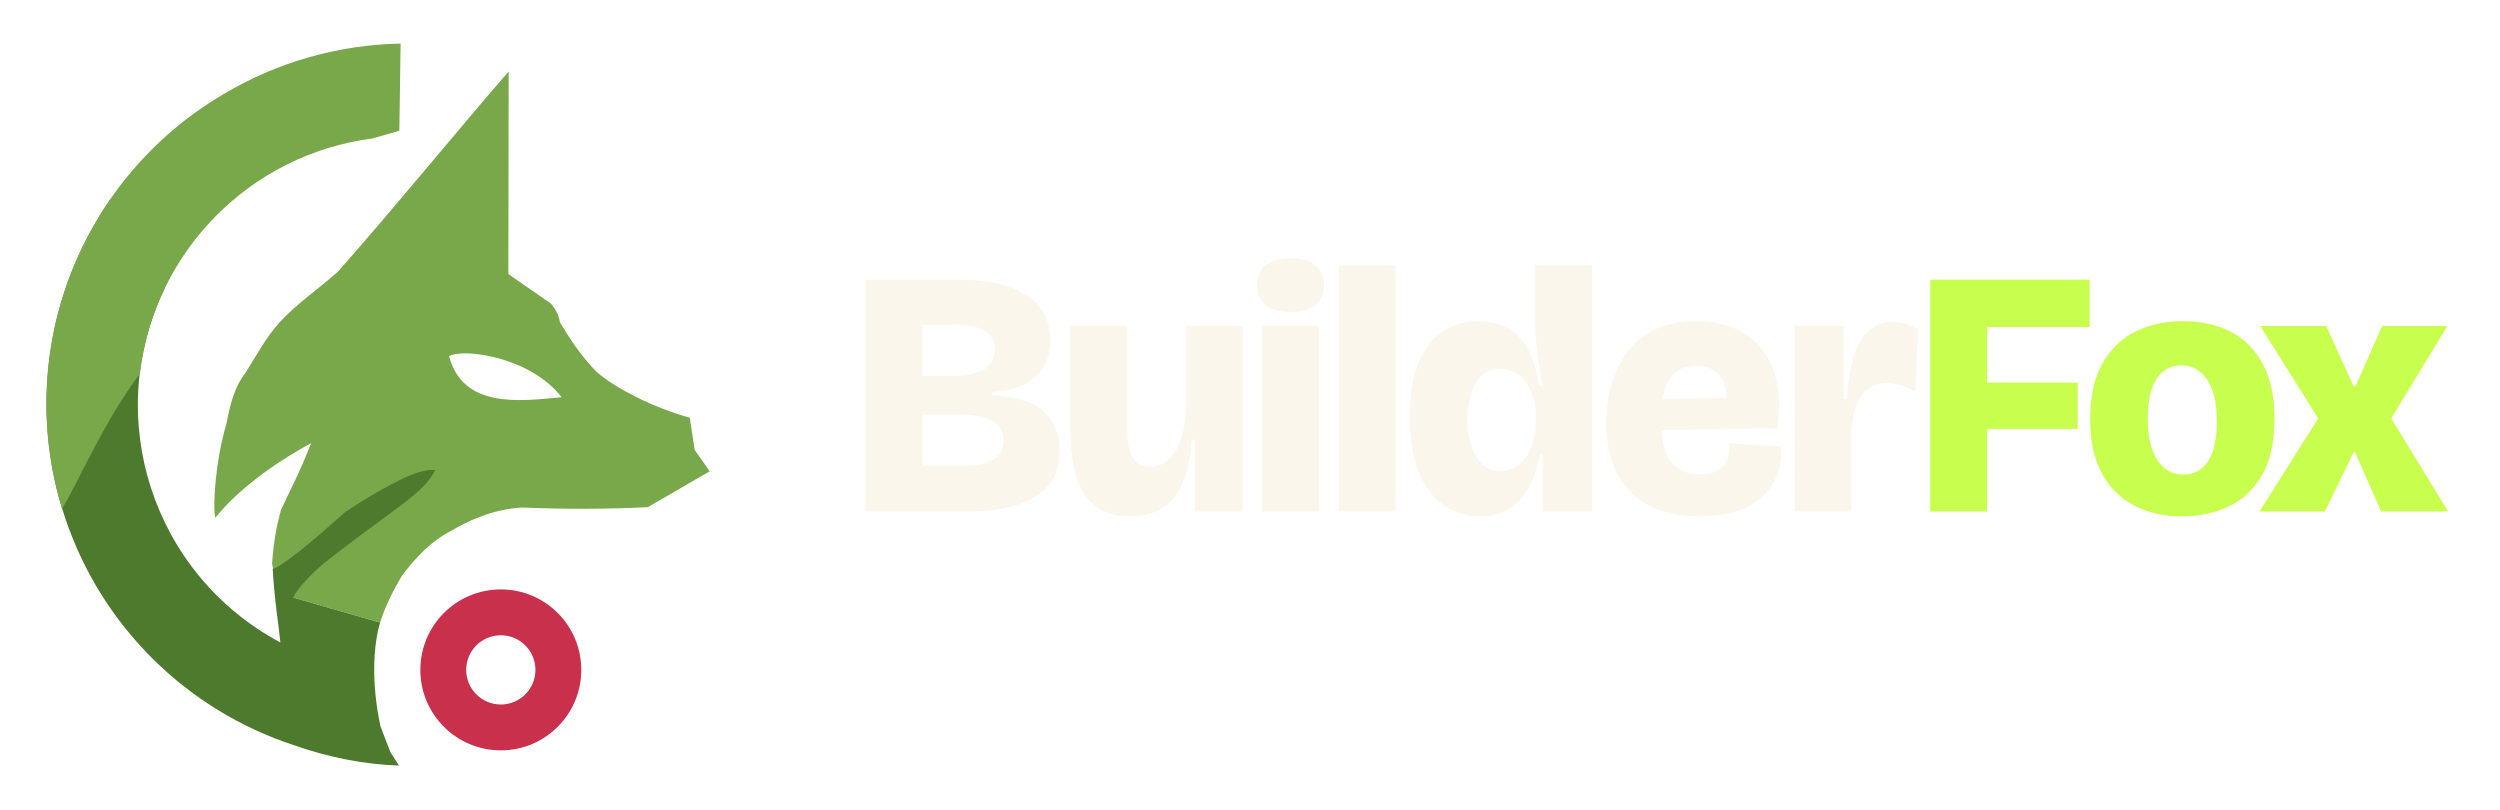
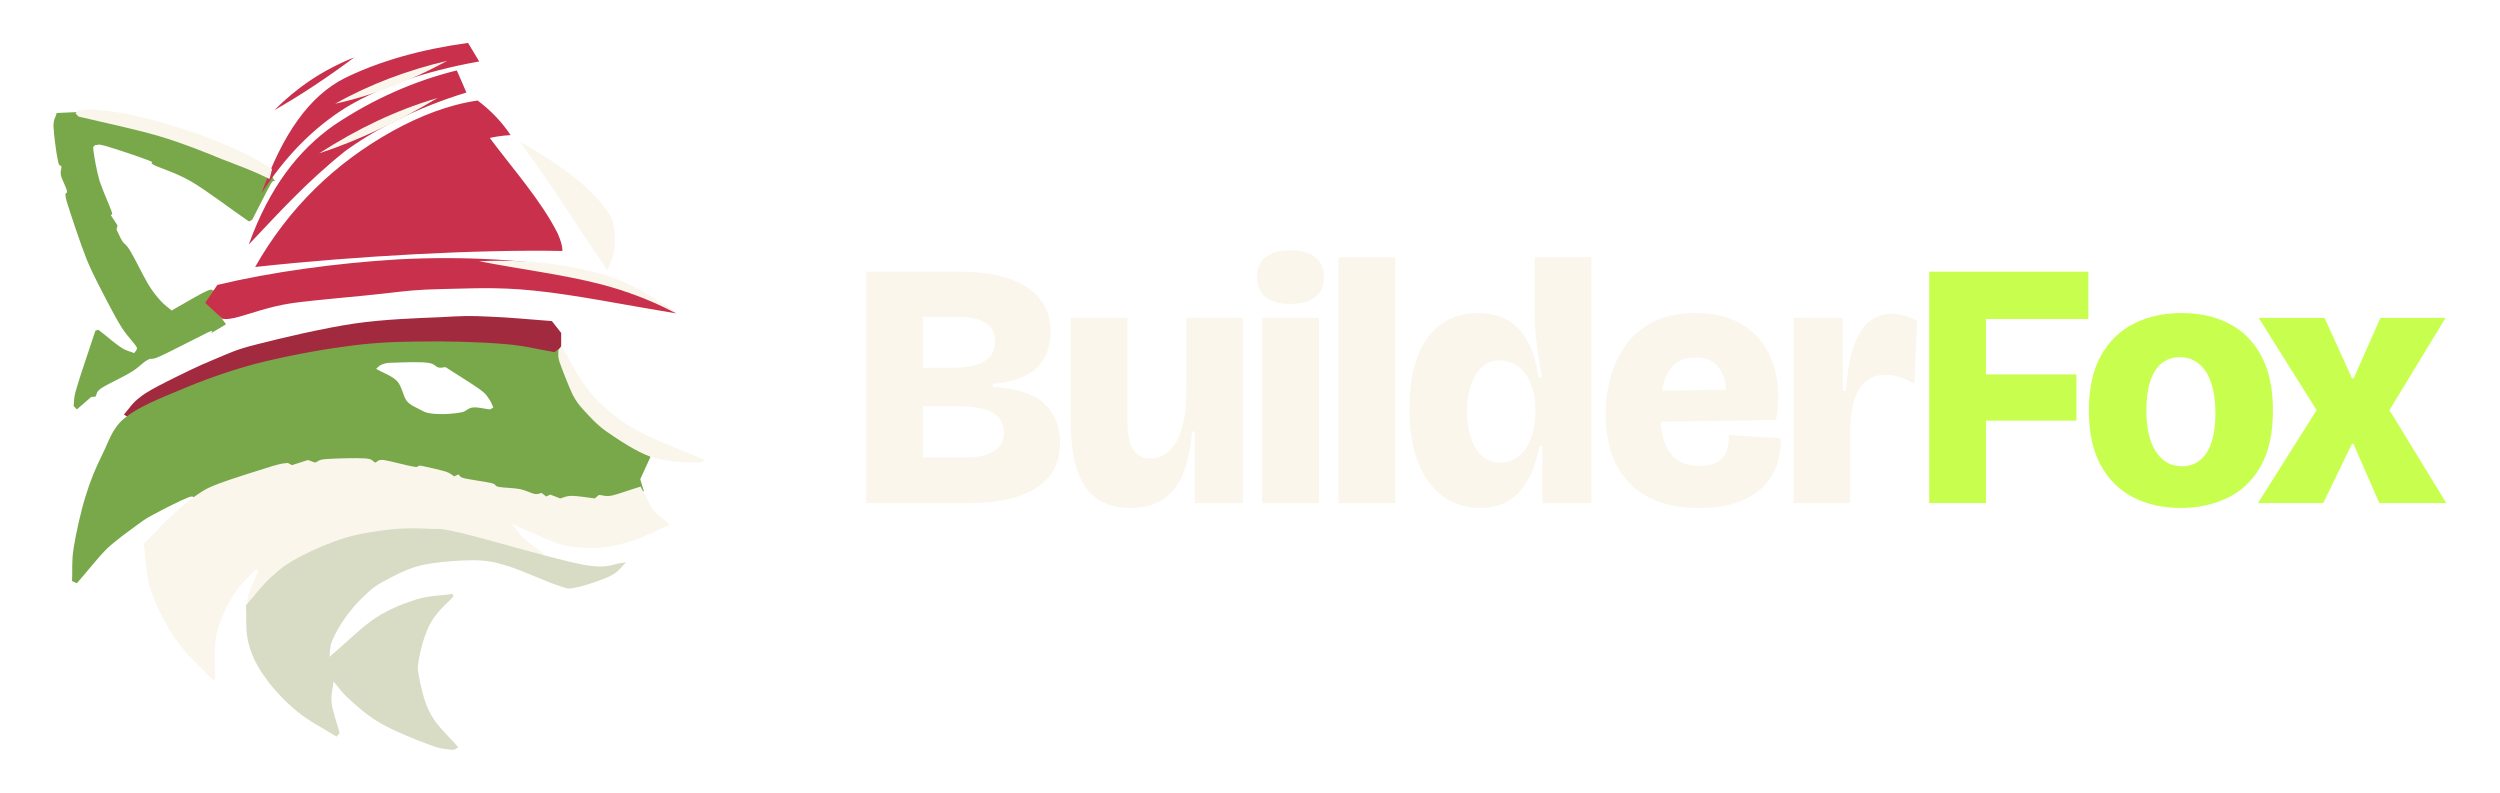
- <svg xmlns="http://www.w3.org/2000/svg" viewBox="25 18 655 212" role="img" aria-label="BuilderFox logo and wordmark">
-   <g transform="translate(124 124) scale(0.84) translate(-115.7 -121.2)">
-     <path fill="#79A84B" fill-rule="evenodd" d="       M 156.5 17.3 L 156.4 80.5 L 169.7 89.7       C 171.4 91.8 172.1 93.4 172.5 95.6       C 175.6 100.5 178.2 105 183.7 110.8       C 189.8 116.2 202 122.3 213 125.3       L 214.5 135.3 L 219.2 142 L 199.9 153.2       Q 180.5 154.15 160.7 153.3       C 151 153.9 143.5 157.7 138.7 160.5       C 132.1 163.9 127.6 168.8 123.2 174.6       C 119.9 180.2 117.8 184.7 116.4 189.2       L 89.3 181.4 L 83.8 176.3 L 82.7 170.8       C 83.3 162 84.6 157.5 85.5 154       C 88.3 148 91.4 142.2 94.9 133.2       Q 75.1 144.1 65 156.5       C 64.1 152.4 65.2 138 68.5 127.1       C 69.6 121 71.1 115.5 74.4 111.3       C 77.6 106.3 80.6 100.5 85 95.6       C 90.1 90 96.1 86 103.2 79.8       C 122 58.5 141.6 34.4 156.5 17.3       Z       M 137.9 106.1       C 142.5 103.5 163.4 106.4 173 118.9       C 159.6 120.2 142.3 122.4 137.9 106.1       Z" />
-     <path fill="#4E7A2E" d="       M 49.3 84.7       A 83.88 83.88 0 0 0 85.3 195.4       C 84.9 191 83.4 182 82.9 172.5       C 86 171.5 94 165 105.5 154.7       C 112 150.4 118.5 146.6 124.5 143.8       C 128.5 142 131.6 141.4 133.6 141.6       C 131.8 145.4 128.2 148.6 123.2 152.4       C 115.2 158.4 106.5 164.6 99 170.6       C 94 174.9 90.1 179.3 89.3 181.4       L 116.4 189.2       C 114.4 195.8 113.5 207.5 116.5 221.5       L 119.6 229.6 L 122.3 233.8       Q 105.9 233.2 89.7 227.5       A 112.06 112.06 0 0 1 32.4 57       Z" />
-     <path fill="#79A84B" d="       M 122.8 8.6       A 112.06 112.06 0 0 0 67.5 24.4       A 112.06 112.06 0 0 0 17.2 153.7       C 23.6 142.8 30 127 41.5 111.5       A 83.88 83.88 0 0 1 114 38.2       L 122.4 35.8       Z" />
-     <path fill="#C9304C" fill-rule="evenodd" d="       M 179.15 203.95 A 25.1 25.1 0 1 1 128.95 203.95 A 25.1 25.1 0 1 1 179.15 203.95 Z       M 164.85 203.95 A 10.8 10.8 0 1 1 143.25 203.95 A 10.8 10.8 0 1 1 164.85 203.95 Z" />
+ <svg xmlns="http://www.w3.org/2000/svg" viewBox="24.5 20 656 208" role="img" aria-label="BuilderFox logo and wordmark">
+   <g transform="translate(124 124) scale(0.84) translate(-118.75 -117.41)">
+     <path fill="#A12A3E" fill-rule="evenodd" d="M137.5 92.7C144.5 92.3 147.1 92.2 152.9 92.5C158.8 92.7 166.1 93.4 172.7 93.9L175.6 97.6L175.6 102.5L174 104.4C168.3 103.6 163.2 102.4 157 101.9C150.7 101.3 144.6 100.8 136.4 101C128.1 101.1 115.1 102 107.7 102.8C100.2 103.5 97.2 104.2 91.5 105.4C85.9 106.7 79.4 108.2 73.6 110C67.8 111.8 62 113.9 56.6 116.3C51.1 118.7 46.1 121.7 40.9 124.3L39 123.1C40.6 121.3 41.6 119.5 43.9 117.8C46.1 116 48.7 114.7 52.6 112.7C56.4 110.8 62.2 107.9 66.9 106C71.6 104.1 73.5 102.9 80.8 101.1C88.1 99.2 101.4 96.1 110.8 94.7C120.3 93.3 130.5 93 137.5 92.7Z" />
+     <path fill="#79A84B" fill-rule="evenodd" d="M24.5 28.6C26.3 28.5 26.4 28.1 28.8 28.4C31.2 28.6 34.7 29.2 38.7 30.2C42.6 31.2 47.9 32.8 52.6 34.3C57.2 35.8 61.4 37.3 66.4 39.3C71.4 41.3 79.3 44.7 82.6 46.5C85.9 48.3 85 48.9 86.2 50.1C85.7 50.5 85.8 49.4 84.7 51.4C83.5 53.5 81 58.6 79.1 62.2L78.1 62.8C72.1 58.7 65.1 53.3 60.2 50.4C55.2 47.5 50.8 46.3 48.5 45.2C46.3 44.1 49.3 44.7 46.7 43.7C44.2 42.7 36.1 40 33.3 39.2C30.5 38.4 31.1 39 30 38.9C29.8 39.5 29.2 38.8 29.5 40.7C29.7 42.5 30.5 47 31.4 50.1C32.4 53.2 34.5 57.7 35.1 59.5C35.7 61.3 35 60.4 34.9 60.8L37 64L36.7 65.3C37.3 66.5 37.8 67.8 38.5 68.9C39.2 70 39.7 69.8 41 72C42.4 74.3 45 79.7 46.6 82.4C48.2 85 49.4 86.4 50.6 87.7C51.9 89.1 52.8 89.6 53.9 90.6C57.5 88.6 62.4 85.6 64.7 84.6C66.9 83.5 66.4 84.5 67.3 84.4L66.3 88.6L70.9 94.9L66.4 97.6C66 97.6 67.8 96.3 65.1 97.5C62.4 98.8 53.4 103.5 50.3 104.9C47.2 106.3 47.8 105.2 46.3 106.1C44.8 106.9 43.7 108.4 41.3 109.8C39 111.3 33.8 113.6 31.9 114.9C30.1 116.2 30.7 116.7 30.1 117.5L28.8 117.6L24.3 121.5L23.3 120.4C23.6 118.5 23.1 118.5 24.3 114.6C25.4 110.7 28.2 102.8 30.1 96.9L31 96.6C33.4 98.4 36.3 101 38.2 102.2C40.1 103.4 40.9 103.3 42.2 103.9L42.9 103C42.9 102.5 43.5 102.7 42.7 101.6C42 100.5 40 98.5 38.5 96.2C37.1 94 35.9 91.8 34 88.2C32.2 84.6 29.6 80 27.4 74.7C25.3 69.4 22.2 60 21.1 56.4C20.1 52.8 21.5 54.6 21.2 53.2C20.9 51.9 19.6 49.6 19.3 48.3C19.1 47 19.5 46.5 19.5 45.6C19.1 45 18.8 45.9 18.4 43.8C17.9 41.7 17.1 35.5 17 33.1C17 30.6 17.7 30.3 18 28.9C20.2 28.8 22.8 28.7 24.5 28.6ZM130.3 100.3C138.5 100.1 149.8 100.4 157 101C164.2 101.5 168 102.7 173.5 103.6L175.3 102.3C176.1 103.4 177.2 104.2 177.7 105.7C178.3 107.1 178.2 109.3 178.8 111C179.3 112.8 179.7 114 181 116C182.3 118 184.6 121.2 186.4 123.1C188.2 125.1 189.4 126.2 191.9 127.8C194.4 129.3 198.2 130.9 201.3 132.4L203.5 136.3L200.3 143.3L201.4 146.9C200.9 147.4 201.6 147.7 200 148.4C198.3 149.1 193.6 150.7 191.5 151.1C189.4 151.5 188.8 150.9 187.4 150.9L186.1 152C183.7 151.7 180.7 151.1 178.9 151.1C177.1 151.1 176.5 151.7 175.3 152L172.2 150.8L170.9 151.4L169.5 150.3C168.8 150.4 168.4 150.8 167.3 150.6C166.2 150.4 164.7 149.5 162.8 149.1C160.9 148.7 157.6 148.7 156.1 148.4C154.6 148.1 155.6 147.6 153.8 147.2C152 146.7 147 146.1 145.3 145.7C143.6 145.2 144.1 144.9 143.5 144.5L142.2 145.1C140.1 144.3 138.9 143.4 135.9 142.7C132.9 142.1 126.4 141.6 124.3 141.2C122.1 140.8 123.7 140.6 122.9 140.4C122.2 140.2 120.7 140 119.8 140C118.9 140.1 118.3 140.5 117.5 140.8L116.2 139.7C115 139.6 114.9 139.5 112.6 139.5C110.3 139.5 104.7 139.5 102.3 139.7C99.9 139.9 99.6 140.4 98.3 140.8L96.5 139.9L91.5 141.5L90.2 140.9C86.5 141.8 82.5 142.6 79 143.6C75.5 144.7 72.3 145.8 69.1 147.2C66 148.6 63.2 150.3 60.2 151.9L58.7 151.4L61.4 149.1C60.5 149.1 61 148.2 58.8 149.1C56.6 150 50.8 152.9 48.1 154.4C45.4 155.8 45.1 156.2 42.7 157.9C40.3 159.7 36.8 162.1 33.7 165C30.7 168 27.5 172.2 24.3 175.8L22.8 175.1C23 171.7 22.6 169.2 23.3 164.8C24 160.4 25.5 153.5 27 148.7C28.5 143.8 30.2 139.7 32.2 135.7C34.3 131.6 35.1 127.7 39.1 124.3C43.2 120.9 49.8 118.2 56.6 115.4C63.4 112.5 71.4 109.6 79.9 107.3C88.4 105.1 99.3 103 107.7 101.9C116.1 100.7 122.1 100.4 130.3 100.3ZM123.4 106.9C121 106.9 120.7 107.1 119.8 107.4C118.8 107.7 118.4 108.3 117.8 108.8C119.9 110.1 122.6 110.9 124.3 112.6C125.9 114.3 126.2 117.4 127.4 118.9C128.6 120.3 130.2 120.8 131.4 121.5C132.6 122.1 133.1 122.5 134.6 122.7C136.1 123 138.7 123 140.4 122.9C142.1 122.8 143.6 122.6 144.9 122.3C146.1 121.9 146.6 121 148 120.9C149.4 120.7 151.6 121.3 153.4 121.5L154.4 120.9C153.9 119.9 153.7 119 152.9 118C152.2 117 152.2 116.7 150 115.1C147.8 113.5 143 110.6 139.5 108.3C138.7 108.3 138.2 108.6 137.2 108.4C136.3 108.1 136 107.1 133.7 106.9C131.3 106.6 125.7 106.8 123.4 106.9Z" />
+     <path fill="#C9304C" fill-rule="evenodd" d="M80 77C90.5 58.5 105 44.5 123 34.5C131.5 29.8 140.5 26.3 149.5 25C153.5 28 157 31.6 159.8 35.8C156.8 36 155 36.3 153.3 36.7C160.6 46.5 169.3 56.2 174.5 66.5C175.5 68.8 176 70.5 176 72C150 71.5 112 73.5 80 77ZM64.4 88.2L68.2 82.6C85 78.6 105 75.8 125 74.6C145 73.6 165 74.6 182 78C192 80.2 203 85.5 211.5 91.5C196.8 89.1 179.5 85.6 167.3 84.4C155 83.1 146 83.8 138.1 83.9C130.3 84.1 128 84.4 120.2 85.3C112.5 86.2 99.4 87.2 91.5 88.3C84 89.4 77.5 92 73.6 92.9C70.8 93.5 70.6 93.2 69.8 93.2L64.4 88.2ZM78 70C87 60.5 96 50.5 108 40.9C117 34.3 130 27.4 146 22.5L143 15.6C130 18.8 117 24.4 104.5 32.8C93.5 40.6 84.5 52 78 70ZM82 54C89 43 98 33.5 109 26.8C119 21 132 16 150 12.8L146.5 7C132 9 119 12.6 108 18C97 23.5 88.5 35.5 82 54ZM86 28C93 21 101 15.5 111 11.5C103 17.5 94 23.5 86 28Z" />
+     <path fill="#FAF6EC" fill-rule="evenodd" d="M102.2 137C104.8 136.8 111.8 136.6 114.4 136.8C116.9 137 116.5 137.6 117.5 138.1C118.4 137.8 118.2 137.1 120.2 137.3C122.2 137.6 127.7 139.1 129.6 139.4C131.6 139.7 130.2 138.9 131.9 139.1C133.5 139.4 137.8 140.4 139.5 140.9C141.2 141.5 141.3 141.9 142.2 142.4L143.5 141.8C144.1 142.2 143.6 142.5 145.3 143C147 143.4 152 144.1 153.8 144.5C155.6 145 154.6 145.4 156.1 145.7C157.6 146 160.9 146 162.8 146.4C164.7 146.8 166.2 147.7 167.3 147.9C168.4 148.1 168.8 147.7 169.5 147.6L170.9 148.7L172.2 148.1L175.3 149.3C176.5 149 177.1 148.5 178.9 148.5C180.7 148.5 183.7 149 186.1 149.3L187.4 148.2C188.8 148.3 189.3 148.8 191.5 148.4C193.6 147.9 197.4 146.5 200.4 145.6C201.7 147.9 202.8 150.7 204.3 152.7C205.8 154.7 207.8 155.9 209.5 157.5C205.9 159.1 202.1 161.1 198.6 162.3C195.2 163.5 191.7 164.2 188.8 164.6C185.9 165 183.6 164.8 181.2 164.6C178.7 164.4 177.5 164.4 174 163.2C170.5 161.9 164.7 159.2 160.1 157.2C161.4 158.8 162.5 160.3 164.1 161.9C165.8 163.5 168.2 165 170.2 166.6L168.6 169C162.2 167.2 154.3 164.9 149.3 163.8C144.4 162.6 143.4 162.3 139 161.9C134.6 161.5 127.2 161.3 122.9 161.5C118.6 161.6 116.4 162.1 113.1 162.9C109.7 163.6 105.9 164.8 102.7 166C99.6 167.2 97.1 168.4 94.2 170C91.4 171.7 88.1 173.9 85.5 176C82.9 178.1 80.9 180.5 78.5 182.8L77.6 181.8C77.7 180.9 77.4 180.8 78 179.2C78.5 177.5 79.9 174.4 80.9 172L80.3 171.4C78.3 173.5 76.1 175.4 74.4 177.8C72.6 180.2 71 183.2 69.9 185.9C68.7 188.6 68 190.7 67.6 193.9C67.2 197.2 67.5 201.7 67.5 205.6L66.9 206.1C63.9 203 60.4 199.8 57.9 196.8C55.4 193.8 53.8 191.5 52 188.1C50.1 184.7 48.1 180.6 47 176.5C45.9 172.4 45.8 167.8 45.2 163.5C48.1 160.6 51.1 157.3 53.9 154.7C56.7 152.2 59.2 149.9 61.8 148.2C64.3 146.5 65.1 146 69.1 144.5C73.1 143 82.2 140.2 85.7 139.1C89.2 138.1 88.7 138.5 90.2 138.2L91.5 138.9L96.5 137.3L98.7 138.1C99.9 137.7 99.6 137.2 102.2 137Z" />
+     <path fill="#FAF6EC" fill-rule="evenodd" d="M163 38C176 45.5 186.5 53 191.5 62C193 67.5 192.7 73 190 78C181.5 65.5 173.5 53 168.5 46C166.5 43 164.2 40.5 163 38ZM150 75.2C168 74.4 184 77 196 82C203 85.5 208 88.8 211.5 91.5C204 87.5 196 84.5 188 82.4C176 79.3 162 77.6 150 75.2ZM100 41.5C112 33.8 124 28 137 24.2C125 31.4 112 37.6 100 41.5ZM105 26C116 19.8 128 15.4 140 12.6C129 18.6 117 23.4 105 26Z" />
+     <path fill="#FAF6EC" fill-rule="evenodd" d="M24.6 28.1C26.6 28.1 27.2 27.6 30.6 27.9C34 28.3 38.8 28.7 44.9 30.3C51.1 31.8 60.6 34.7 67.3 37.4C74.1 40.1 78.8 42.3 85.3 46.4L84.5 49.5C79 46.8 75.5 45.6 69.6 43.3C63.7 40.9 57.3 38.3 49.9 36.1C42.4 33.9 33.1 32 24.8 30L23.9 29L24.6 28.1Z" />
+     <path fill="#FAF6EC" fill-rule="evenodd" d="M175.7 101.6C178.1 105.7 180.3 110.3 182.8 113.7C185.3 117.2 187.7 119.7 190.8 122.2C193.9 124.8 196.4 126.6 201.3 129.1C206.3 131.6 214.1 134.6 220.5 137.3C219.5 137.6 220.3 138.3 217.5 138.1C214.6 138 208.2 137.9 203.6 136.3C199 134.7 193.4 130.9 189.9 128.5C186.5 126.1 184.5 123.7 182.7 121.8C181 119.9 180.5 119.3 179.2 116.9C178 114.4 176 109.3 175.2 107C174.4 104.7 174.8 104.3 174.7 103L175.7 101.6Z" />
+     <path fill="#D8DCC4" fill-rule="evenodd" d="M122.2 159C126.6 158.5 130.9 158.6 134.6 158.8C138.3 159 136.4 158.3 144.4 160.1C152.4 162 173.9 168.4 182.5 170C191.1 171.5 191.4 169.5 195.9 169.3C194.3 170.7 193.6 172.2 191 173.5C188.4 174.8 183 176.6 180.3 177.1C177.6 177.6 178.4 177.7 174.9 176.6C171.4 175.5 163.6 171.9 159.2 170.5C154.8 169.2 153 168.7 148.5 168.6C143.9 168.6 136.7 169.1 131.9 170.2C127.1 171.3 122.8 173.8 119.8 175.4C116.7 177.1 115.5 178.4 113.5 180.3C111.5 182.2 109.6 184.5 108 186.8C106.4 189 104.8 191.9 104 193.9C103.2 196 103.5 197.2 103.2 198.8C108 194.8 113 189.7 117.5 186.7C122.1 183.7 126.5 182.1 130.5 180.8C134.6 179.6 138 179.7 141.7 179.1L141.9 180C140.2 181.8 138.2 183.5 136.8 185.3C135.4 187.1 134.5 188.5 133.6 190.8C132.6 193.1 131.6 196.9 131.2 199.3C130.8 201.7 130.6 202.2 131.2 205.1C131.8 208.1 132.8 213.1 134.9 216.8C136.9 220.5 140.6 223.7 143.5 227.1C142.7 227.3 142.8 227.9 141.3 227.8C139.8 227.6 138.2 227.7 134.6 226.3C130.9 225 123.5 222 119.3 219.6C115.1 217.2 111.9 214.3 109.5 212.1C107 209.9 106.2 208.4 104.5 206.5C104.3 208.7 103.6 210.5 103.9 213.2C104.2 215.9 105.6 219.5 106.4 222.6L105.4 223.7C101.3 221.1 96.8 218.9 93.2 215.9C89.5 212.9 85.9 209.1 83.4 205.6C80.8 202.1 79 198.6 78 194.8C76.9 191 77.4 186.8 77.1 182.7C79.8 179.7 82.4 176.1 85.3 173.6C88.1 171 90.4 169.4 94.2 167.4C98 165.4 103.5 163 108.1 161.6C112.8 160.2 117.8 159.5 122.2 159Z" />
  </g>
  <g aria-hidden="true">
    <path fill="#FAF6EC" d="M251.77 152V91.28H276.34Q281.95 91.28 286.36 92.29Q290.78 93.3 293.86 95.28Q296.94 97.26 298.55 100.2Q300.16 103.15 300.16 107.1Q300.16 110.78 298.65 113.73Q297.13 116.67 293.77 118.47Q290.41 120.26 284.98 120.72V121.55Q294.28 122.01 298.46 125.87Q302.65 129.74 302.65 136.08Q302.65 141.42 299.89 144.92Q297.13 148.41 291.79 150.21Q286.46 152 278.64 152ZM266.68 140.04H277.99Q282.78 140.04 285.35 138.34Q287.93 136.64 287.93 133.51Q287.93 130.01 285.03 128.31Q282.13 126.61 276.24 126.61H266.68ZM266.68 116.49H274.77Q280.11 116.49 282.87 114.74Q285.63 112.99 285.63 109.59Q285.63 106.37 283.14 104.76Q280.66 103.15 275.6 103.15H266.68Z M321.09 153.29Q313.18 153.29 309.31 147.77Q305.45 142.25 305.45 130.75V103.42H320.35V130.47Q320.35 135.9 321.92 138.11Q323.48 140.32 326.33 140.32Q328.45 140.32 330.15 139.21Q331.85 138.11 333.14 135.95Q334.43 133.78 335.12 130.43Q335.81 127.07 335.81 122.28V103.42H350.62V130.2V152H338.02V133.23H337.28Q336.73 140.22 334.8 144.64Q332.86 149.06 329.46 151.17Q326.06 153.29 321.09 153.29Z M355.72 152V103.42H370.62V152ZM363.08 99.74Q358.85 99.74 356.59 97.95Q354.34 96.16 354.34 92.75Q354.34 89.26 356.59 87.46Q358.85 85.67 363.08 85.67Q367.4 85.67 369.66 87.51Q371.91 89.35 371.91 92.75Q371.91 96.06 369.66 97.9Q367.4 99.74 363.08 99.74Z M375.72 152V87.51H390.63V152Z M412.93 153.29Q407.6 153.29 403.41 150.44Q399.22 147.58 396.79 141.79Q394.35 135.99 394.35 127.16Q394.35 118.88 396.56 113.31Q398.76 107.75 402.81 104.94Q406.86 102.14 412.29 102.14Q416.61 102.14 419.88 103.88Q423.14 105.63 425.26 109.4Q427.38 113.18 428.2 119.16H429.12Q428.57 116.03 428.11 112.99Q427.65 109.96 427.42 107.15Q427.19 104.34 427.19 101.86V87.51H442.1V134.52V152H429.22V137H428.48Q427.47 142.34 425.4 145.97Q423.33 149.61 420.25 151.45Q417.16 153.29 412.93 153.29ZM418.18 141.42Q419.92 141.42 421.63 140.59Q423.33 139.76 424.57 138.11Q425.81 136.45 426.59 133.97Q427.38 131.48 427.38 128.17V127.53Q427.38 124.77 426.82 122.65Q426.27 120.54 425.35 118.97Q424.43 117.41 423.24 116.44Q422.04 115.48 420.71 115.02Q419.37 114.56 417.99 114.56Q415.14 114.56 413.21 116.44Q411.28 118.33 410.36 121.41Q409.44 124.49 409.44 128.17Q409.44 131.76 410.45 134.8Q411.46 137.83 413.39 139.63Q415.32 141.42 418.18 141.42Z M470.29 153.29Q463.48 153.29 458.83 151.31Q454.19 149.33 451.29 145.93Q448.39 142.52 447.1 138.11Q445.82 133.69 445.82 128.72Q445.82 123.48 447.2 118.7Q448.58 113.91 451.38 110.19Q454.19 106.46 458.65 104.3Q463.11 102.14 469.37 102.14Q475.62 102.14 480.09 104.3Q484.55 106.46 487.22 110.32Q489.88 114.19 490.71 119.25Q491.54 124.31 490.53 130.2L455.2 130.75V122.65L479.3 122.19L477.19 126.88Q477.74 122.65 477.05 119.75Q476.36 116.86 474.47 115.34Q472.59 113.82 469.37 113.82Q465.96 113.82 463.94 115.57Q461.92 117.32 461.04 120.49Q460.17 123.66 460.17 127.99Q460.17 135.44 462.7 138.84Q465.23 142.25 470.38 142.25Q472.59 142.25 474.11 141.7Q475.62 141.14 476.54 140.09Q477.46 139.03 477.83 137.51Q478.2 135.99 478.11 134.15L491.72 134.98Q491.91 138.02 490.99 141.24Q490.07 144.46 487.68 147.17Q485.28 149.88 481.05 151.59Q476.82 153.29 470.29 153.29Z M495.17 152V125.78V103.42H508.05V122.56H508.88Q509.43 114.92 511.04 110.51Q512.65 106.09 515.13 104.21Q517.62 102.32 520.74 102.32Q522.31 102.32 524.06 102.78Q525.8 103.24 527.55 104.16L526.82 120.72Q524.88 119.52 522.95 118.93Q521.02 118.33 519.27 118.33Q516.33 118.33 514.26 119.98Q512.19 121.64 511.13 124.86Q510.07 128.08 509.98 132.68V152Z" />
    <path fill="#C8FF4F" d="M530.72 152V91.28H545.62V152ZM538.17 130.38V118.24H569.36V130.38ZM538.17 103.7V91.28H572.49V103.7Z M596.63 153.29Q589.64 153.29 584.21 150.48Q578.78 147.68 575.7 142.02Q572.62 136.36 572.62 127.8Q572.62 118.88 575.84 113.22Q579.06 107.56 584.53 104.85Q590.01 102.14 596.91 102.14Q604.08 102.14 609.47 104.94Q614.85 107.75 617.88 113.41Q620.92 119.06 620.92 127.71Q620.92 136.64 617.75 142.29Q614.57 147.95 609.05 150.62Q603.53 153.29 596.63 153.29ZM597 142.34Q599.85 142.34 601.83 140.73Q603.81 139.12 604.82 135.99Q605.83 132.86 605.83 128.54Q605.83 123.76 604.73 120.49Q603.62 117.22 601.51 115.48Q599.39 113.73 596.45 113.73Q593.69 113.73 591.71 115.34Q589.73 116.95 588.72 120.08Q587.71 123.2 587.71 127.62Q587.71 134.61 590.19 138.48Q592.68 142.34 597 142.34Z M617 152 632.37 127.62 617.19 103.42H634.48L641.66 119.25H642.12L649.11 103.42H666.22L651.5 127.62L666.41 152H648.84L642.03 136.45H641.66L634.12 152Z" />
  </g>
</svg>
